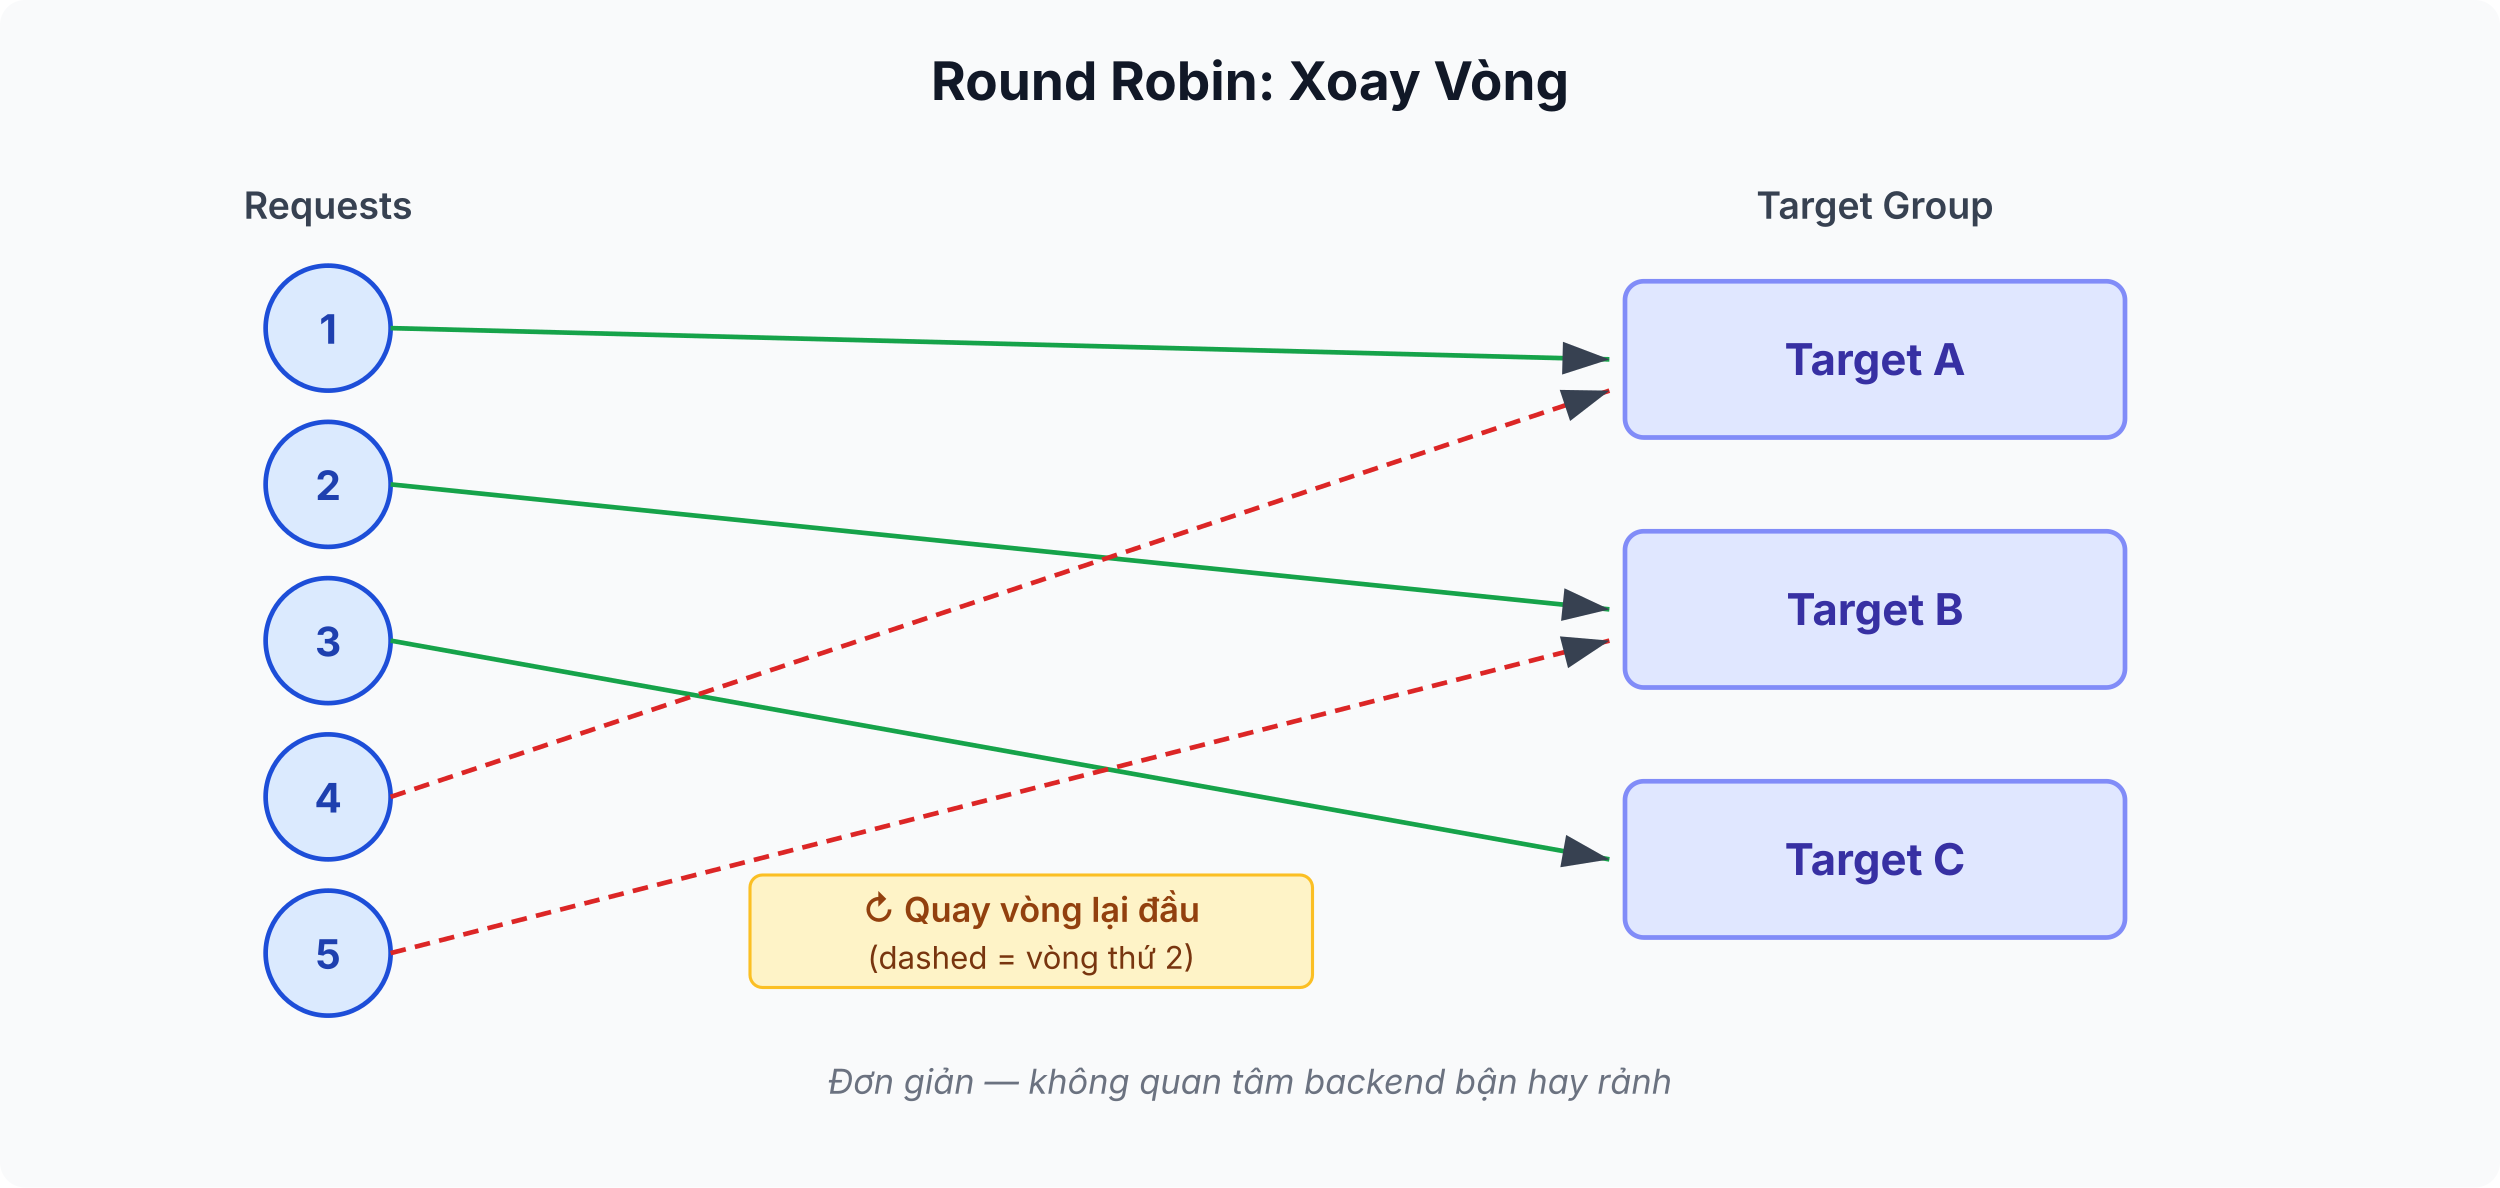
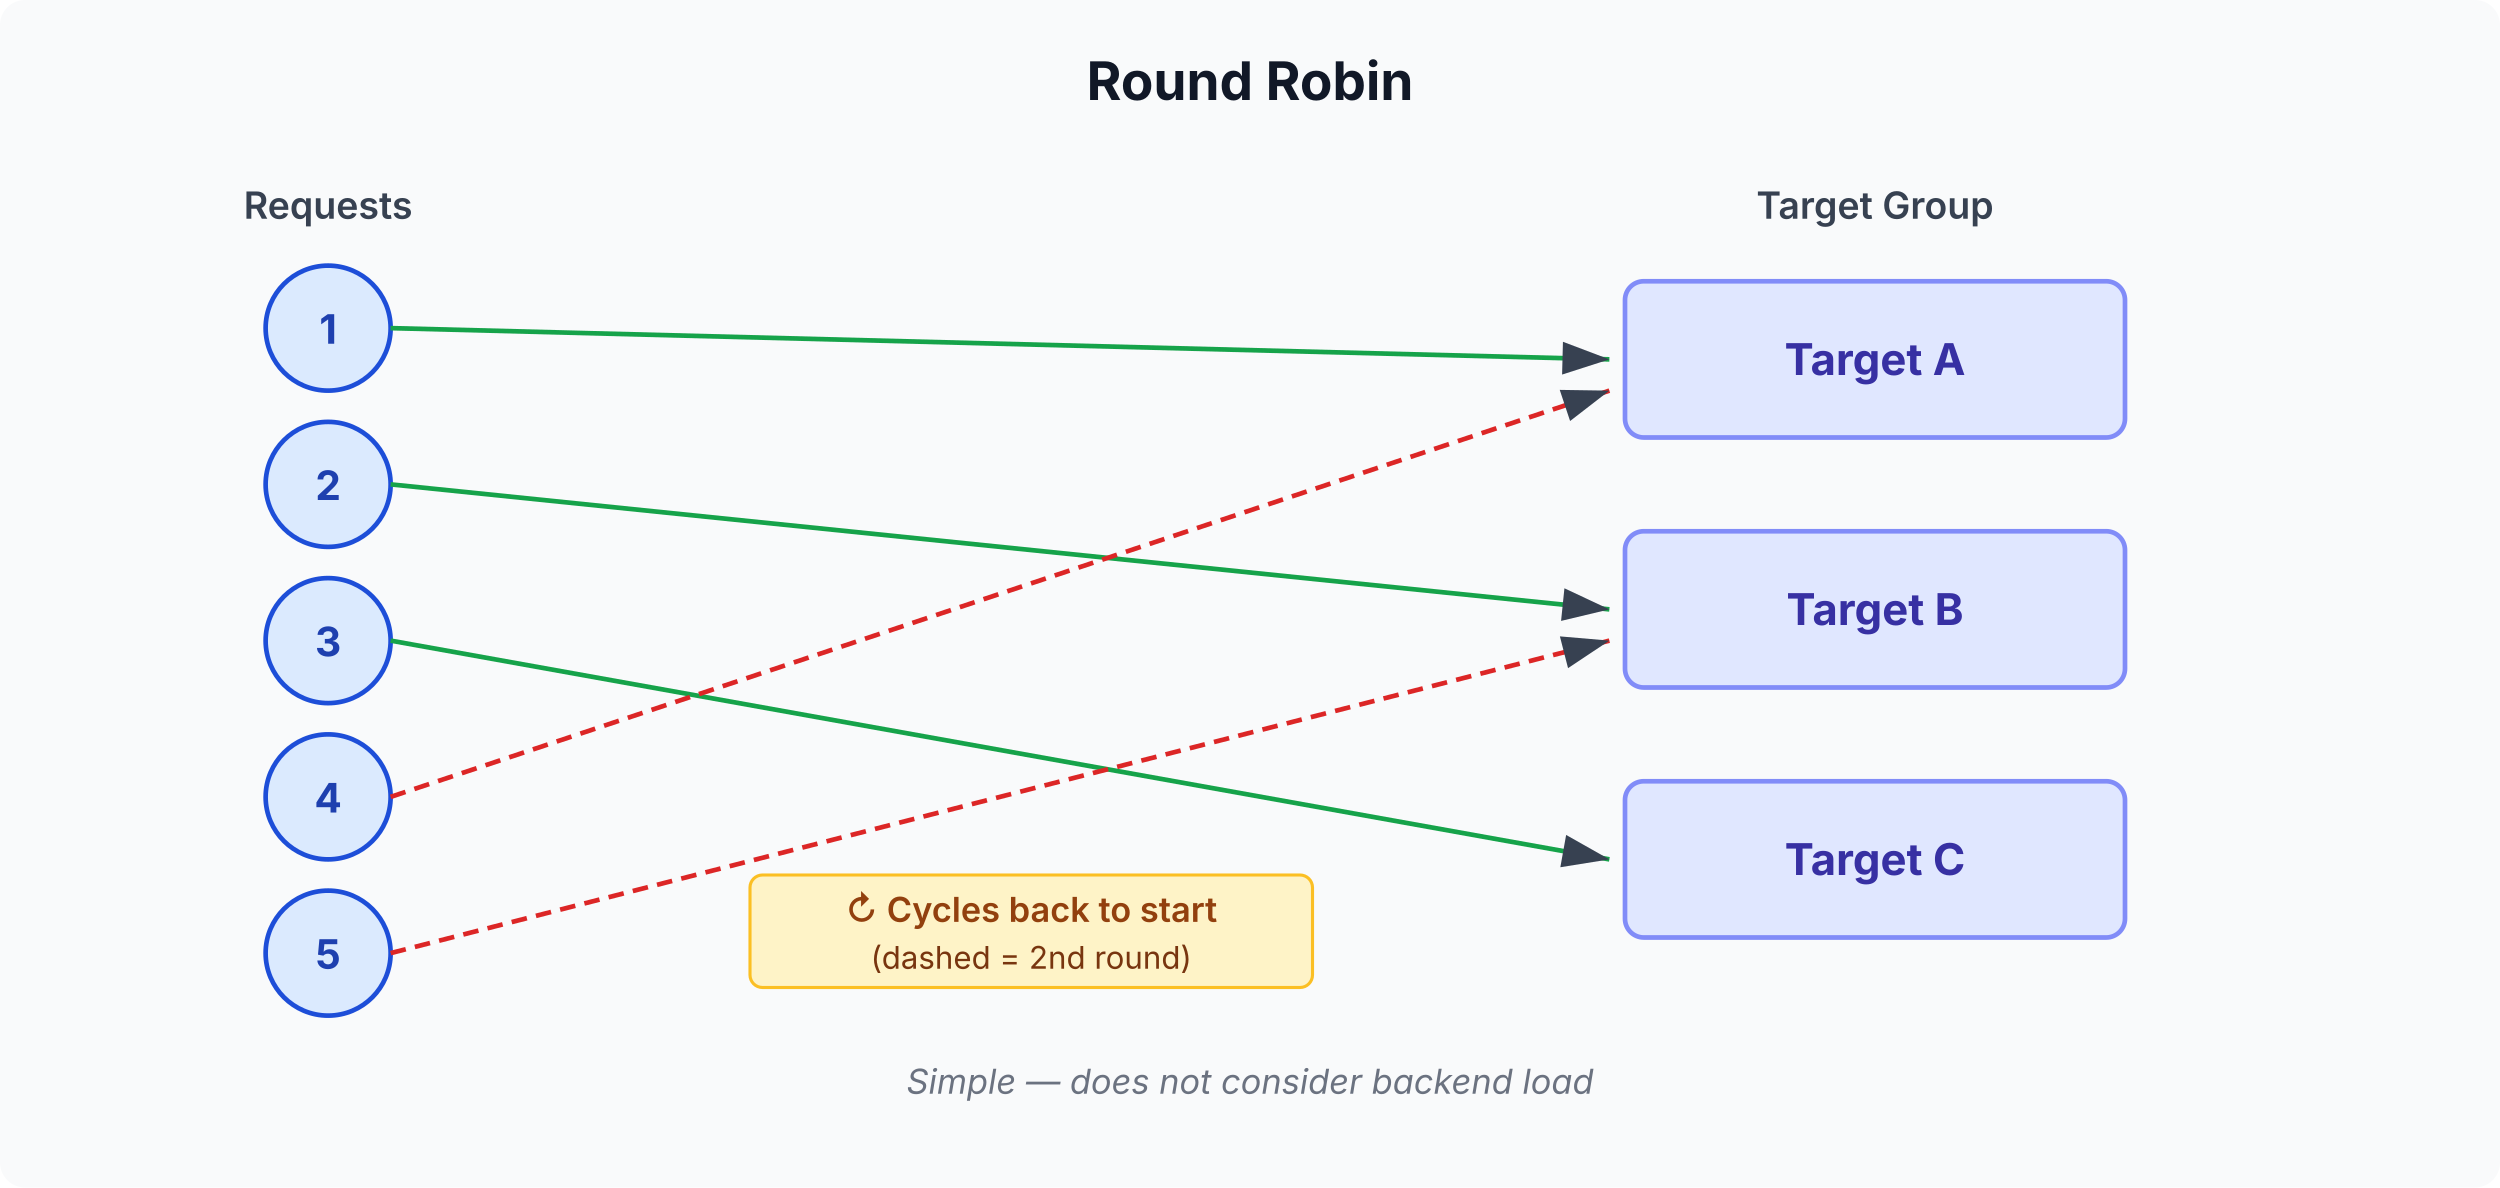
<svg xmlns="http://www.w3.org/2000/svg" viewBox="0 0 800 380" font-family="system-ui, -apple-system, sans-serif">
  <defs>
    <marker id="arr" markerWidth="10" markerHeight="7" refX="10" refY="3.5" orient="auto">
      <polygon points="0 0, 10 3.5, 0 7" fill="#374151" />
    </marker>
  </defs>
  <rect width="800" height="380" fill="#f9fafb" rx="8" />
-   <text x="400" y="32" text-anchor="middle" font-size="17" font-weight="bold" fill="#111827">Round Robin: Xoay Vòng</text>
+   <text x="400" y="32" text-anchor="middle" font-size="17" font-weight="bold" fill="#111827">Round Robin</text>
  <text x="105" y="70" text-anchor="middle" font-size="12" font-weight="600" fill="#374151">Requests</text>
  <circle cx="105" cy="105" r="20" fill="#dbeafe" stroke="#1d4ed8" stroke-width="1.5" />
  <text x="105" y="110" text-anchor="middle" font-size="13" font-weight="bold" fill="#1e40af">1</text>
  <circle cx="105" cy="155" r="20" fill="#dbeafe" stroke="#1d4ed8" stroke-width="1.5" />
  <text x="105" y="160" text-anchor="middle" font-size="13" font-weight="bold" fill="#1e40af">2</text>
  <circle cx="105" cy="205" r="20" fill="#dbeafe" stroke="#1d4ed8" stroke-width="1.5" />
  <text x="105" y="210" text-anchor="middle" font-size="13" font-weight="bold" fill="#1e40af">3</text>
  <circle cx="105" cy="255" r="20" fill="#dbeafe" stroke="#1d4ed8" stroke-width="1.5" />
  <text x="105" y="260" text-anchor="middle" font-size="13" font-weight="bold" fill="#1e40af">4</text>
  <circle cx="105" cy="305" r="20" fill="#dbeafe" stroke="#1d4ed8" stroke-width="1.5" />
  <text x="105" y="310" text-anchor="middle" font-size="13" font-weight="bold" fill="#1e40af">5</text>
  <text x="600" y="70" text-anchor="middle" font-size="12" font-weight="600" fill="#374151">Target Group</text>
  <rect x="520" y="90" width="160" height="50" fill="#e0e7ff" rx="6" stroke="#818cf8" stroke-width="1.5" />
  <text x="600" y="120" text-anchor="middle" font-size="14" font-weight="bold" fill="#3730a3">Target A</text>
  <rect x="520" y="170" width="160" height="50" fill="#e0e7ff" rx="6" stroke="#818cf8" stroke-width="1.5" />
  <text x="600" y="200" text-anchor="middle" font-size="14" font-weight="bold" fill="#3730a3">Target B</text>
  <rect x="520" y="250" width="160" height="50" fill="#e0e7ff" rx="6" stroke="#818cf8" stroke-width="1.5" />
  <text x="600" y="280" text-anchor="middle" font-size="14" font-weight="bold" fill="#3730a3">Target C</text>
  <line x1="125" y1="105" x2="515" y2="115" stroke="#16a34a" stroke-width="1.5" marker-end="url(#arr)" />
  <line x1="125" y1="155" x2="515" y2="195" stroke="#16a34a" stroke-width="1.5" marker-end="url(#arr)" />
  <line x1="125" y1="205" x2="515" y2="275" stroke="#16a34a" stroke-width="1.5" marker-end="url(#arr)" />
  <line x1="125" y1="255" x2="515" y2="125" stroke="#dc2626" stroke-width="1.5" stroke-dasharray="5,3" marker-end="url(#arr)" />
  <line x1="125" y1="305" x2="515" y2="205" stroke="#dc2626" stroke-width="1.5" stroke-dasharray="5,3" marker-end="url(#arr)" />
  <rect x="240" y="280" width="180" height="36" fill="#fef3c7" rx="4" stroke="#fbbf24" stroke-width="1" />
-   <text x="330" y="295" text-anchor="middle" font-size="11" font-weight="600" fill="#92400e">↻ Quay vòng lại đầu</text>
-   <text x="330" y="310" text-anchor="middle" font-size="10" fill="#78350f">(dashed = vòng thứ 2)</text>
-   <text x="400" y="350" text-anchor="middle" font-size="11" font-style="italic" fill="#6b7280">Đơn giản — không quan tâm backend bận hay rảnh</text>
+   <text x="330" y="295" text-anchor="middle" font-size="11" font-weight="600" fill="#92400e">↻ Cycles back to start</text>
+   <text x="330" y="310" text-anchor="middle" font-size="10" fill="#78350f">(dashed = 2nd round)</text>
+   <text x="400" y="350" text-anchor="middle" font-size="11" font-style="italic" fill="#6b7280">Simple — does not consider backend load</text>
</svg>
